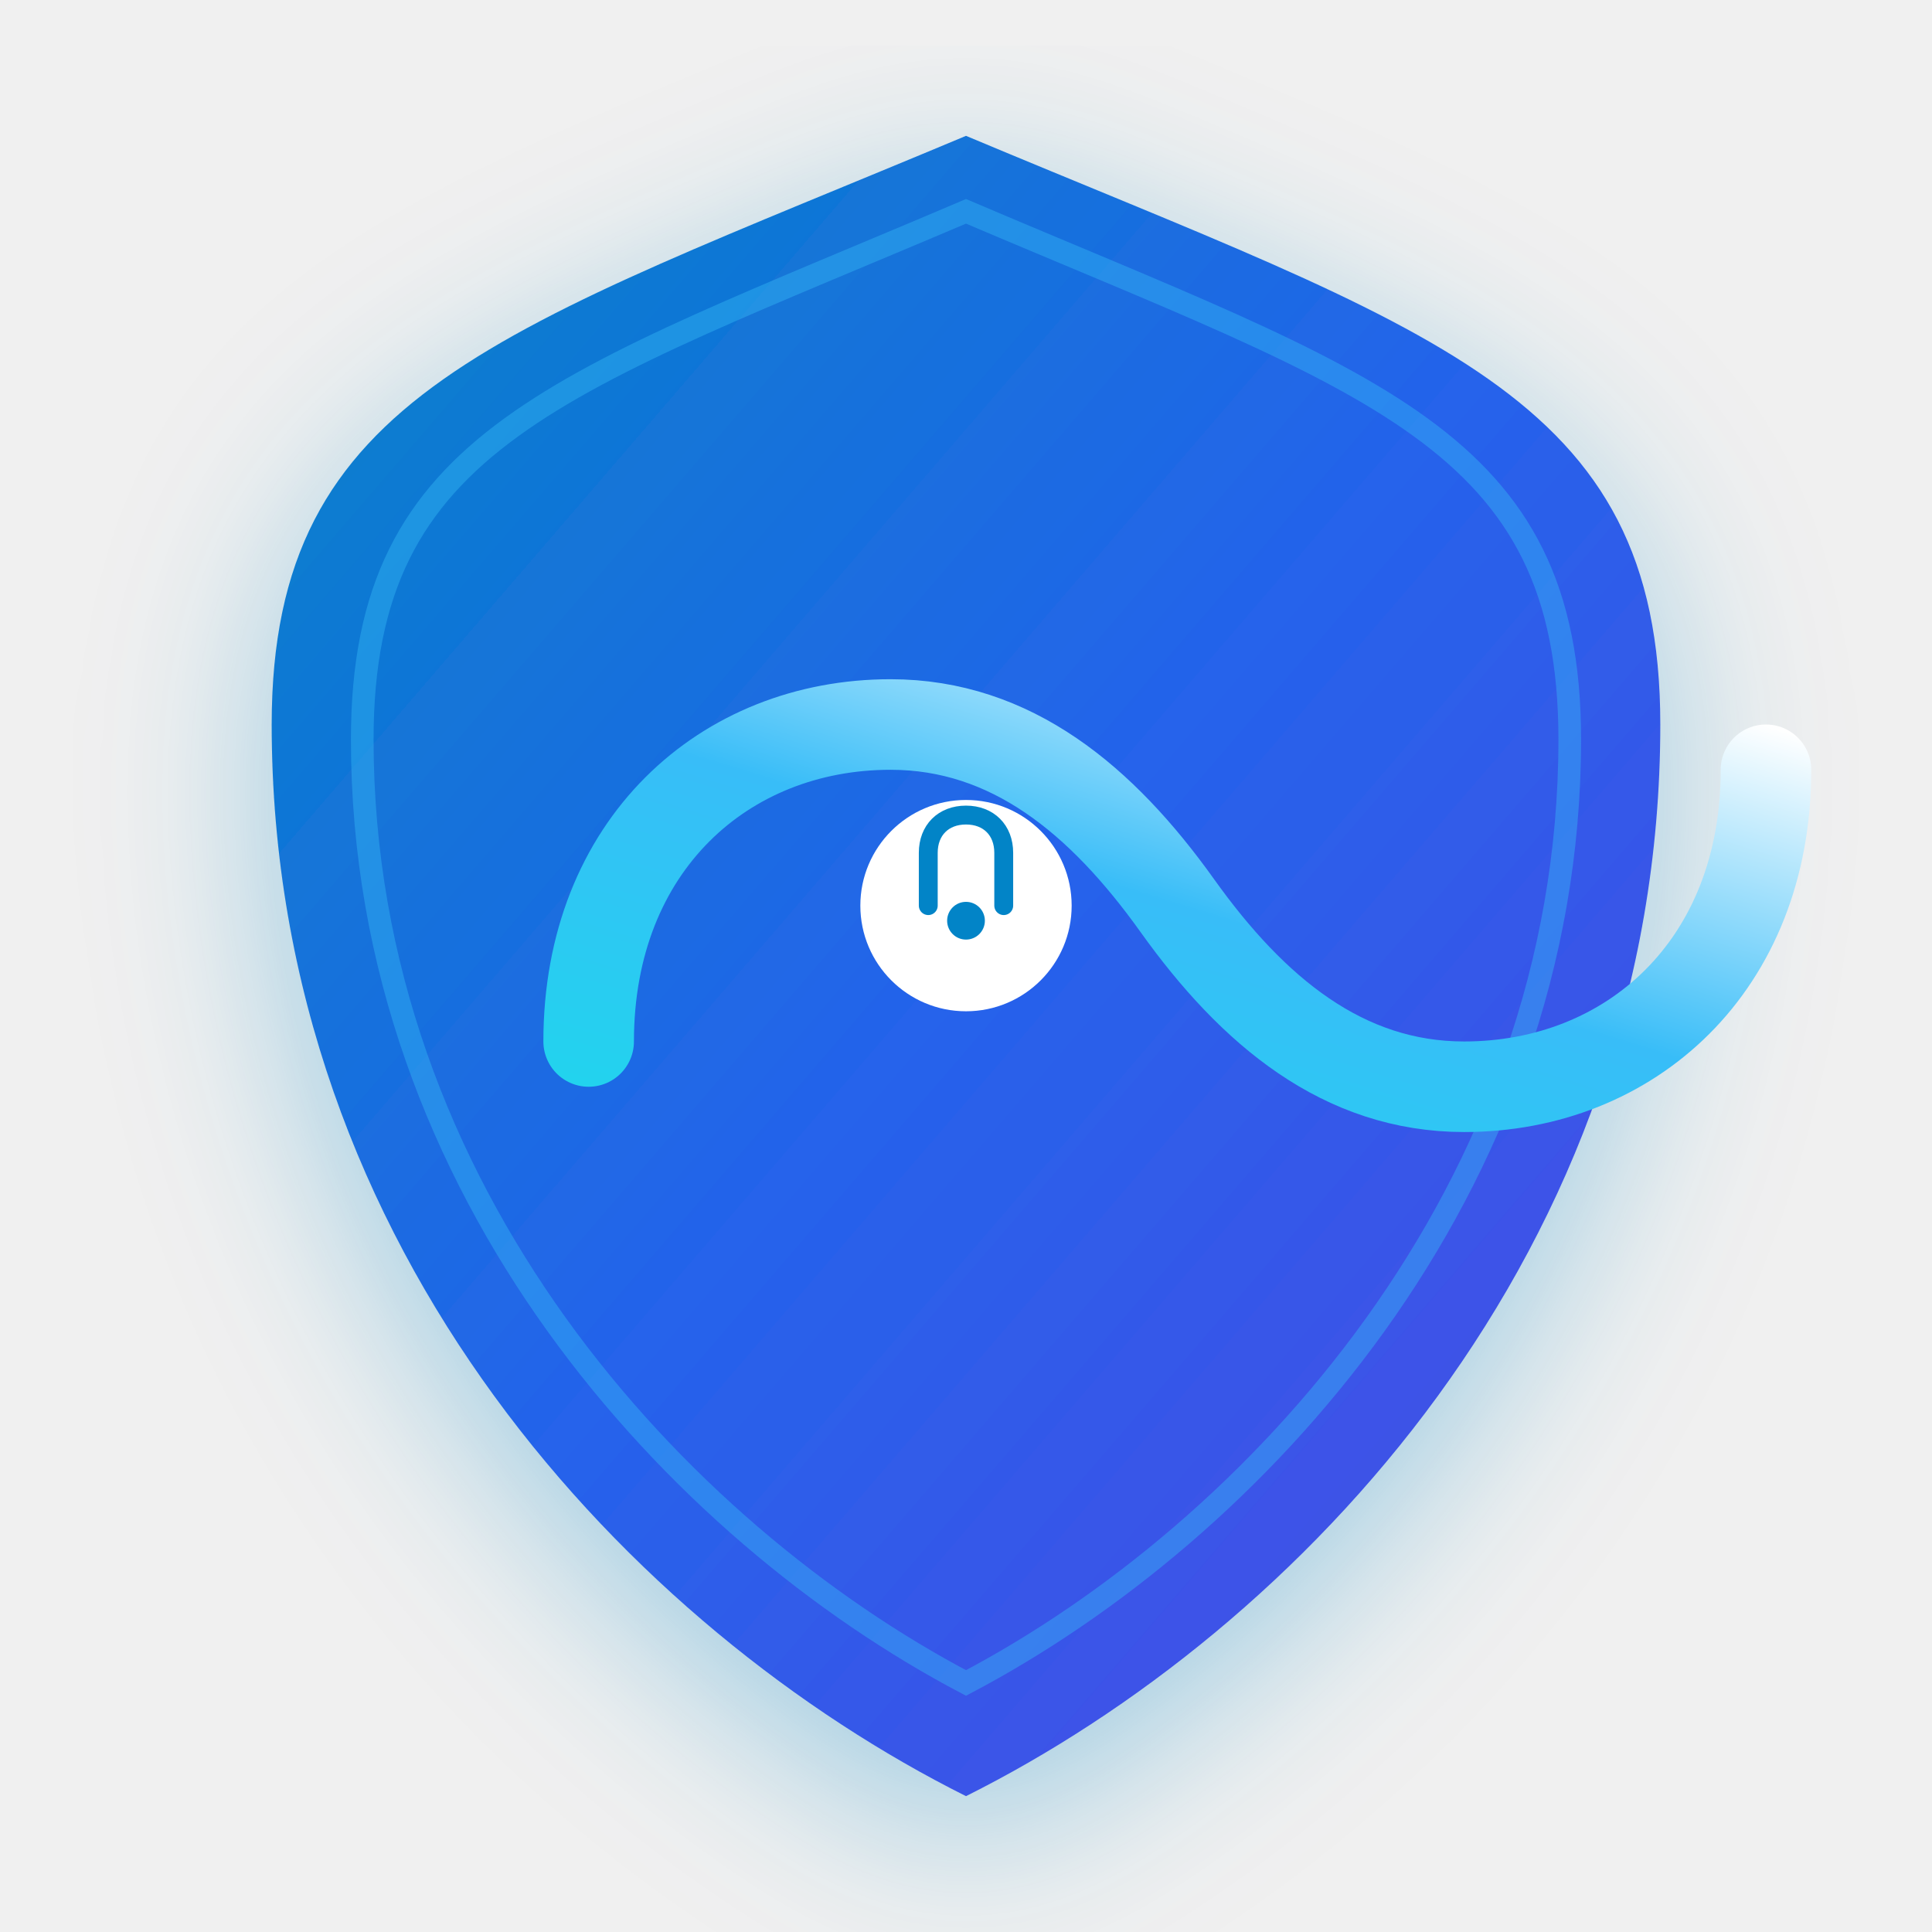
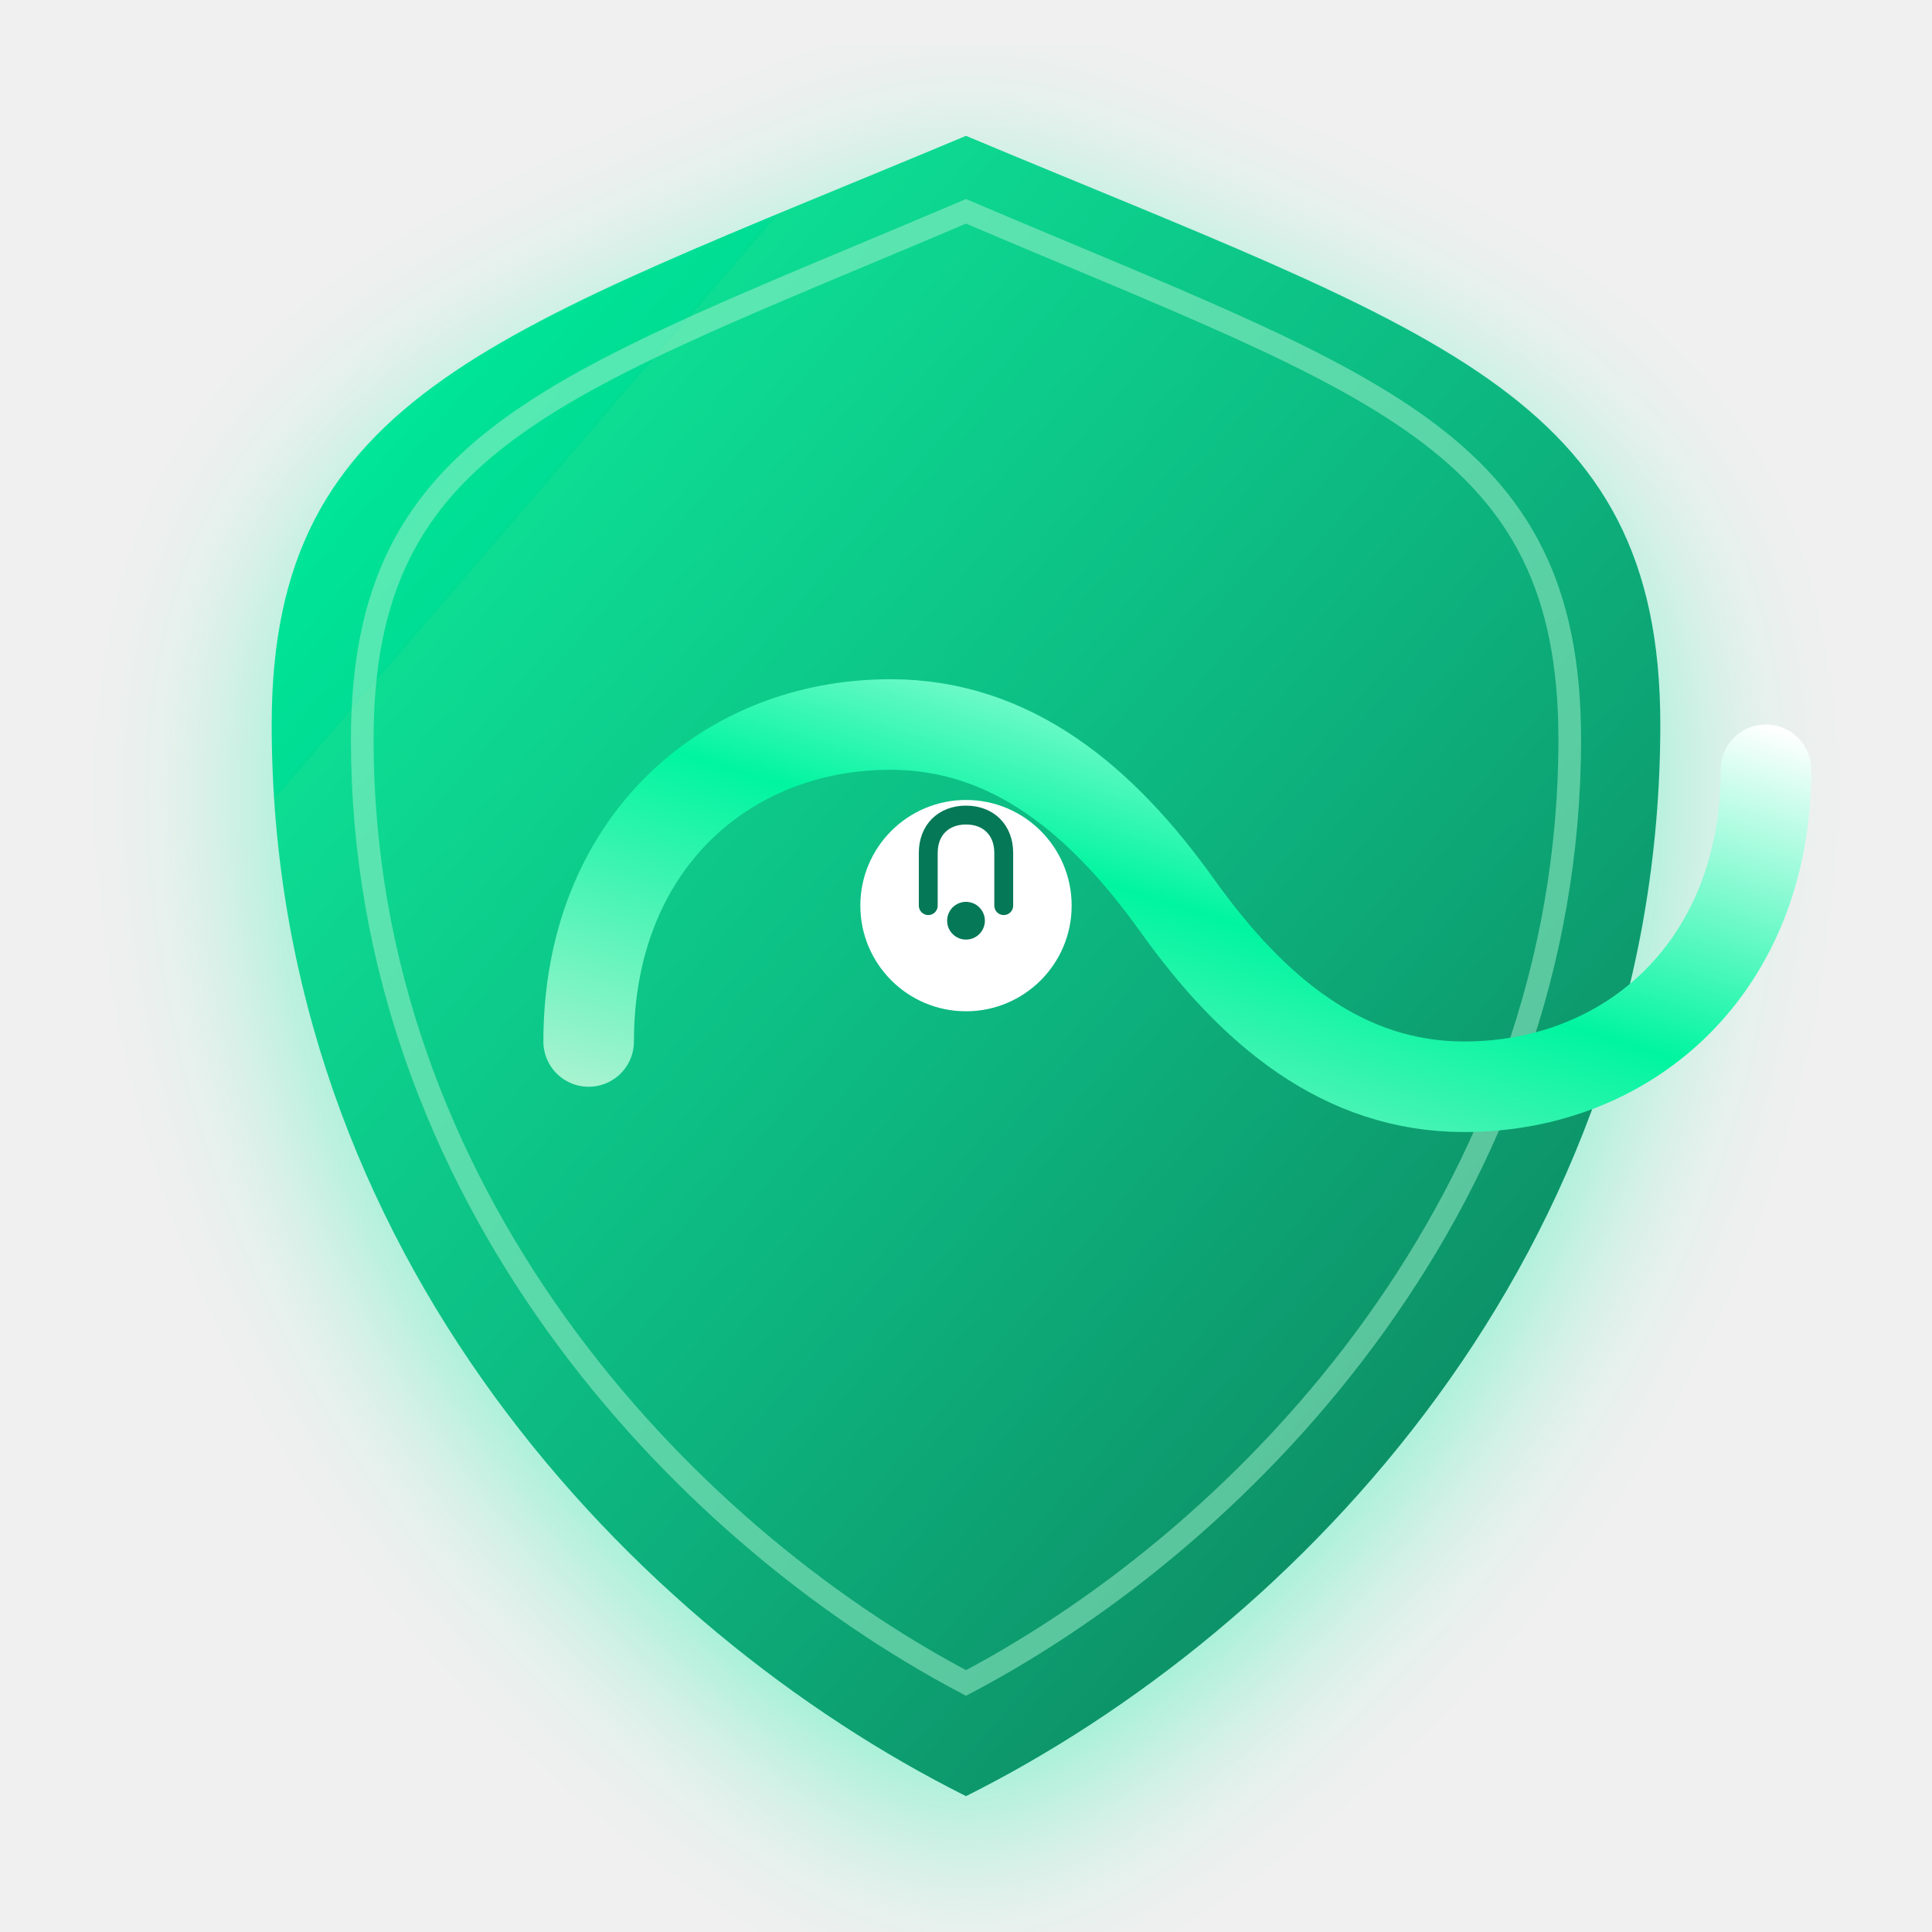
<svg xmlns="http://www.w3.org/2000/svg" viewBox="0 0 256 256" width="256" height="256">
  <defs>
    <linearGradient id="shieldGrad" x1="0%" y1="0%" x2="100%" y2="100%">
-       <stop offset="0%" stop-color="#0284C7" />
-       <stop offset="50%" stop-color="#2563EB" />
-       <stop offset="100%" stop-color="#4F46E5" />
+       <stop offset="0%" stop-color="#00F5A0" />
+       <stop offset="50%" stop-color="#10B981" />
+       <stop offset="100%" stop-color="#047857" />
    </linearGradient>
    <linearGradient id="flowGrad" x1="0%" y1="100%" x2="100%" y2="0%">
-       <stop offset="0%" stop-color="#22D3EE" />
-       <stop offset="50%" stop-color="#38BDF8" />
+       <stop offset="0%" stop-color="#A7F3D0" />
+       <stop offset="50%" stop-color="#00F5A0" />
      <stop offset="100%" stop-color="#FFFFFF" />
    </linearGradient>
    <filter id="glow" x="-20%" y="-20%" width="140%" height="140%">
-       <feDropShadow dx="0" dy="6" stdDeviation="12" flood-color="#0284C7" flood-opacity="0.35" />
+       <feDropShadow dx="0" dy="6" stdDeviation="12" flood-color="#00F5A0" flood-opacity="0.45" />
    </filter>
  </defs>
  <path d="M 128,18             C 190,44 220,52 220,96             C 220,166 172,216 128,238             C 84,216 36,166 36,96             C 36,52 66,44 128,18 Z" fill="url(#shieldGrad)" filter="url(#glow)" />
-   <path d="M 128,28             C 182,51 208,58 208,98             C 208,158 166,203 128,223             C 90,203 48,158 48,98             C 48,58 74,51 128,28 Z" fill="none" stroke="#38BDF8" stroke-width="3" opacity="0.4" />
+   <path d="M 128,28             C 182,51 208,58 208,98             C 208,158 166,203 128,223             C 90,203 48,158 48,98             C 48,58 74,51 128,28 Z" fill="none" stroke="#A7F3D0" stroke-width="3" opacity="0.5" />
  <path d="M 78,138             C 78,112 96,96 118,96             C 134,96 146,106 156,120             C 166,134 178,144 194,144             C 216,144 234,128 234,102" fill="none" stroke="url(#flowGrad)" stroke-width="12" stroke-linecap="round" />
  <circle cx="128" cy="120" r="14" fill="#FFFFFF" />
-   <path d="M 123,120 L 123,113 C 123,110 125,108 128,108 C 131,108 133,110 133,113 L 133,120" fill="none" stroke="#0284C7" stroke-width="2.5" stroke-linecap="round" />
-   <circle cx="128" cy="122" r="2.5" fill="#0284C7" />
+   <path d="M 123,120 L 123,113 C 123,110 125,108 128,108 C 131,108 133,110 133,113 L 133,120" fill="none" stroke="#047857" stroke-width="2.5" stroke-linecap="round" />
+   <circle cx="128" cy="122" r="2.5" fill="#047857" />
</svg>
